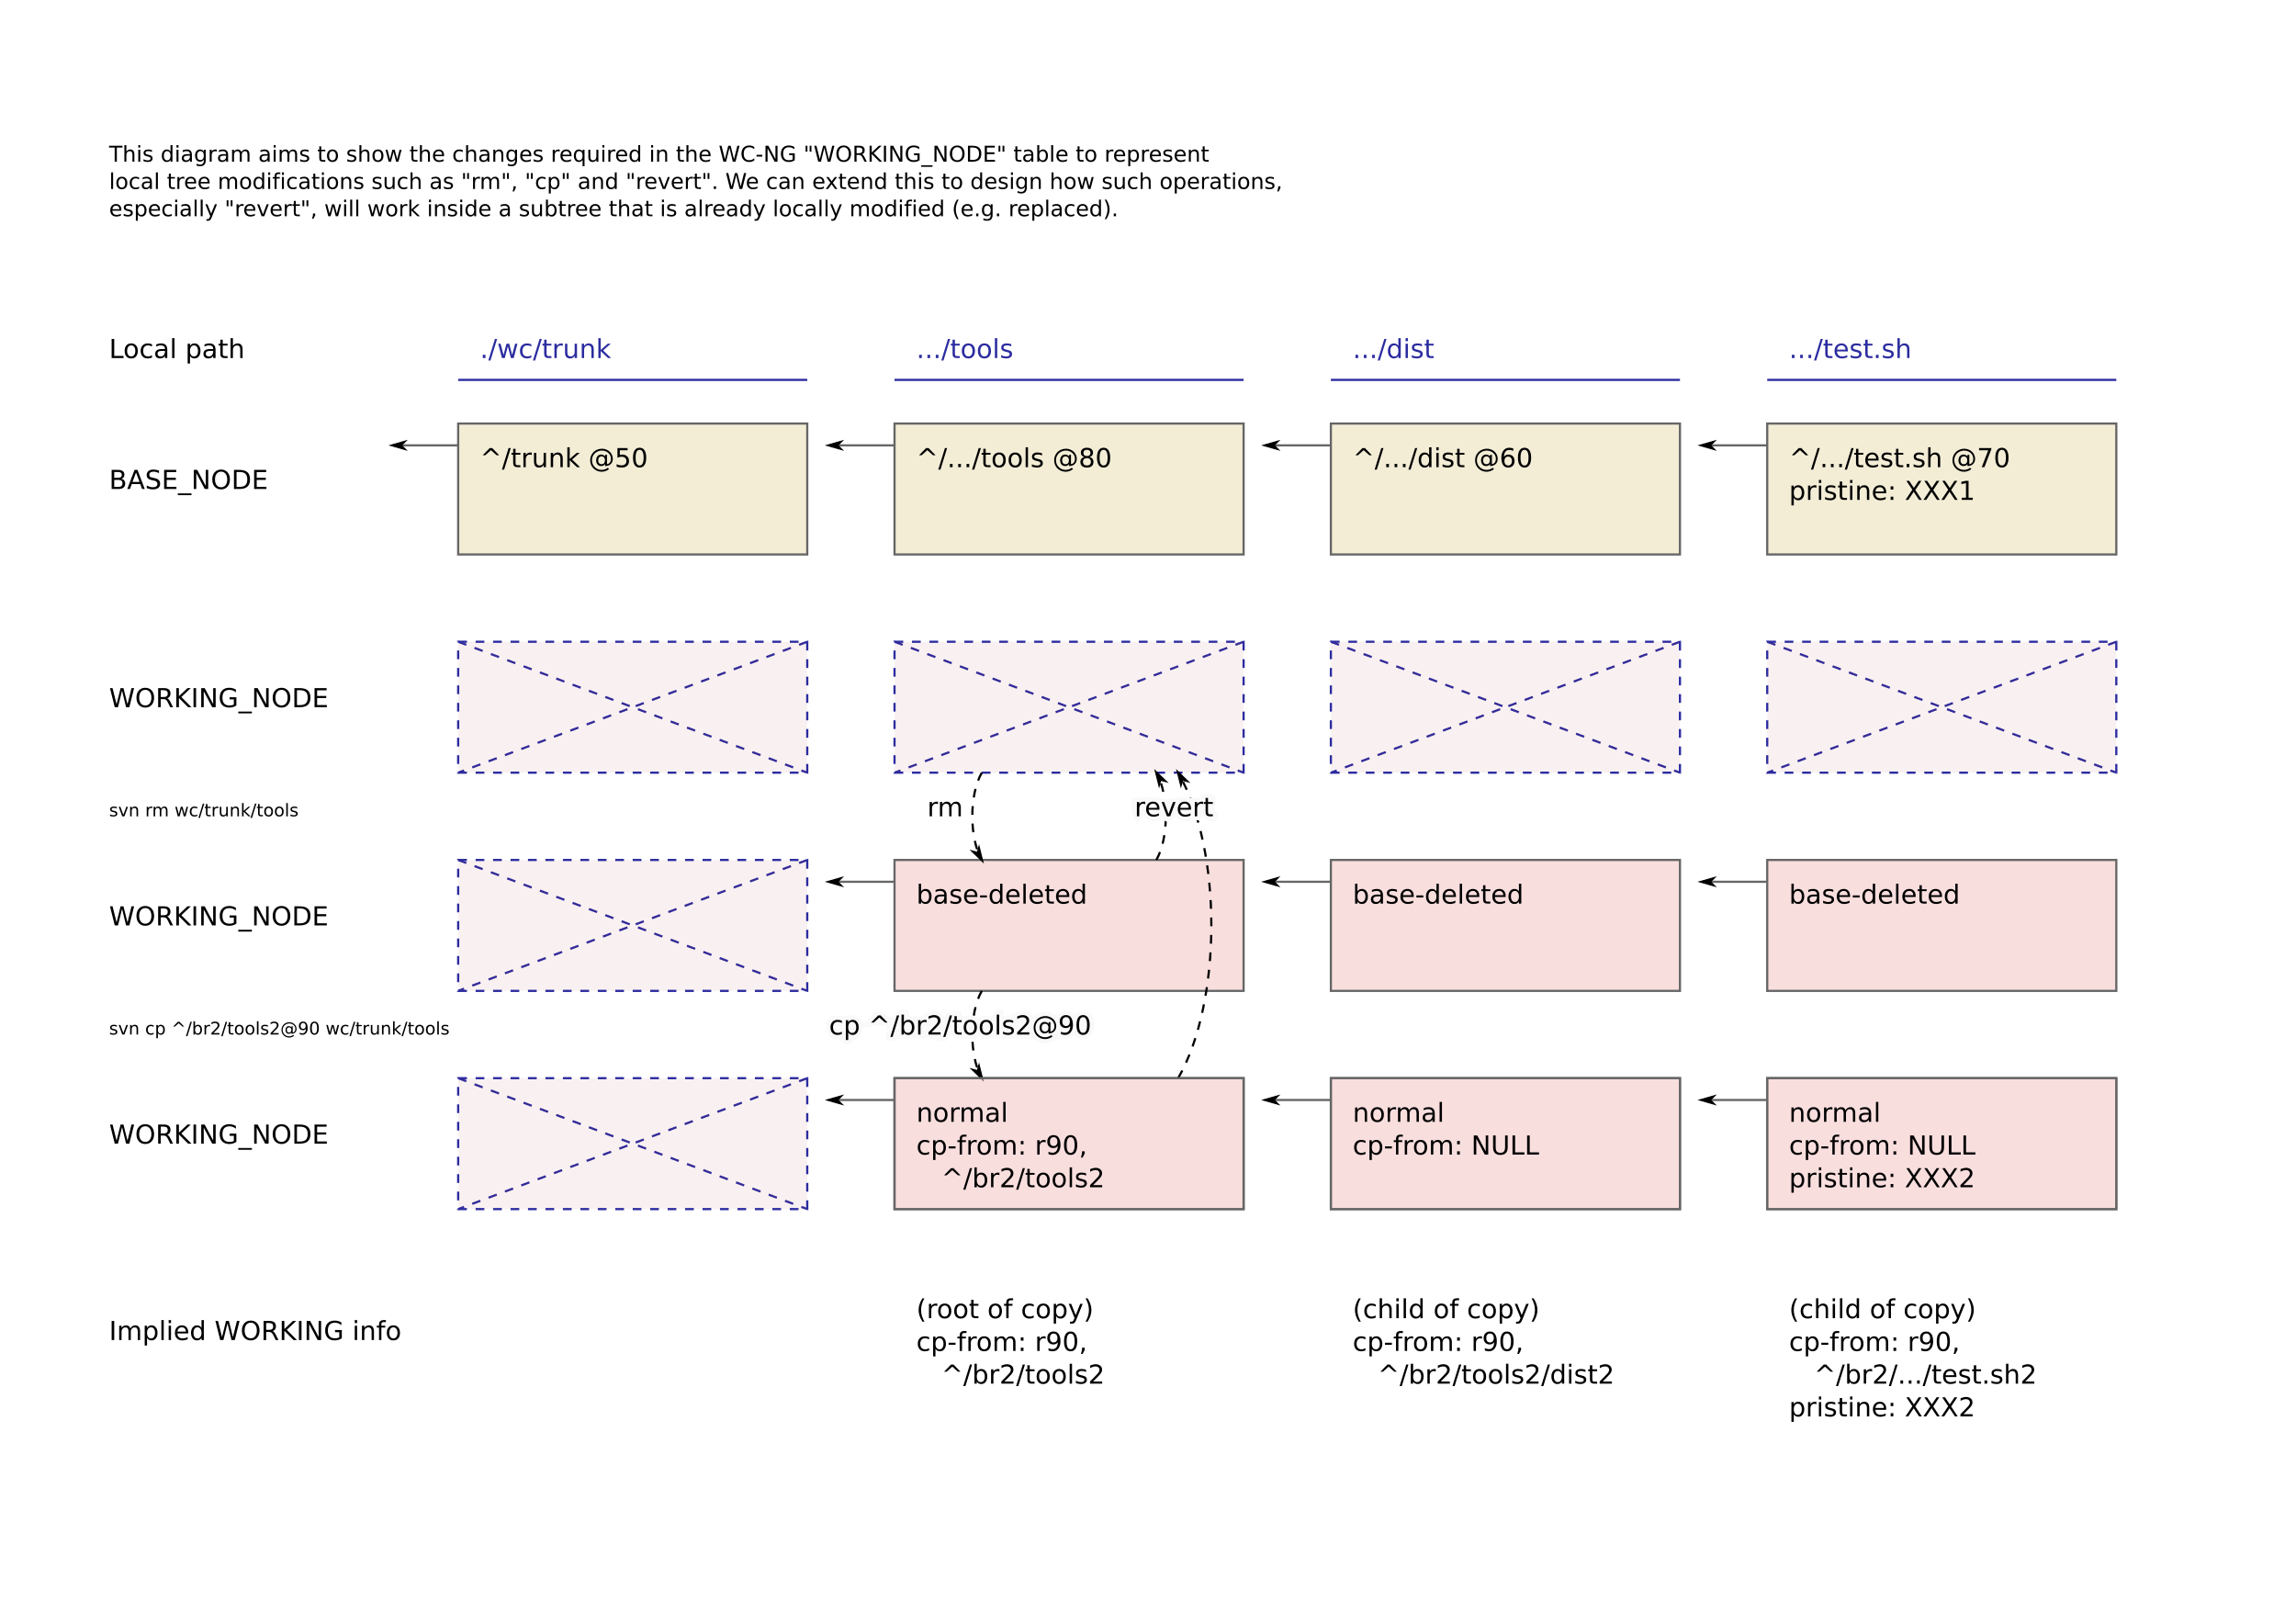
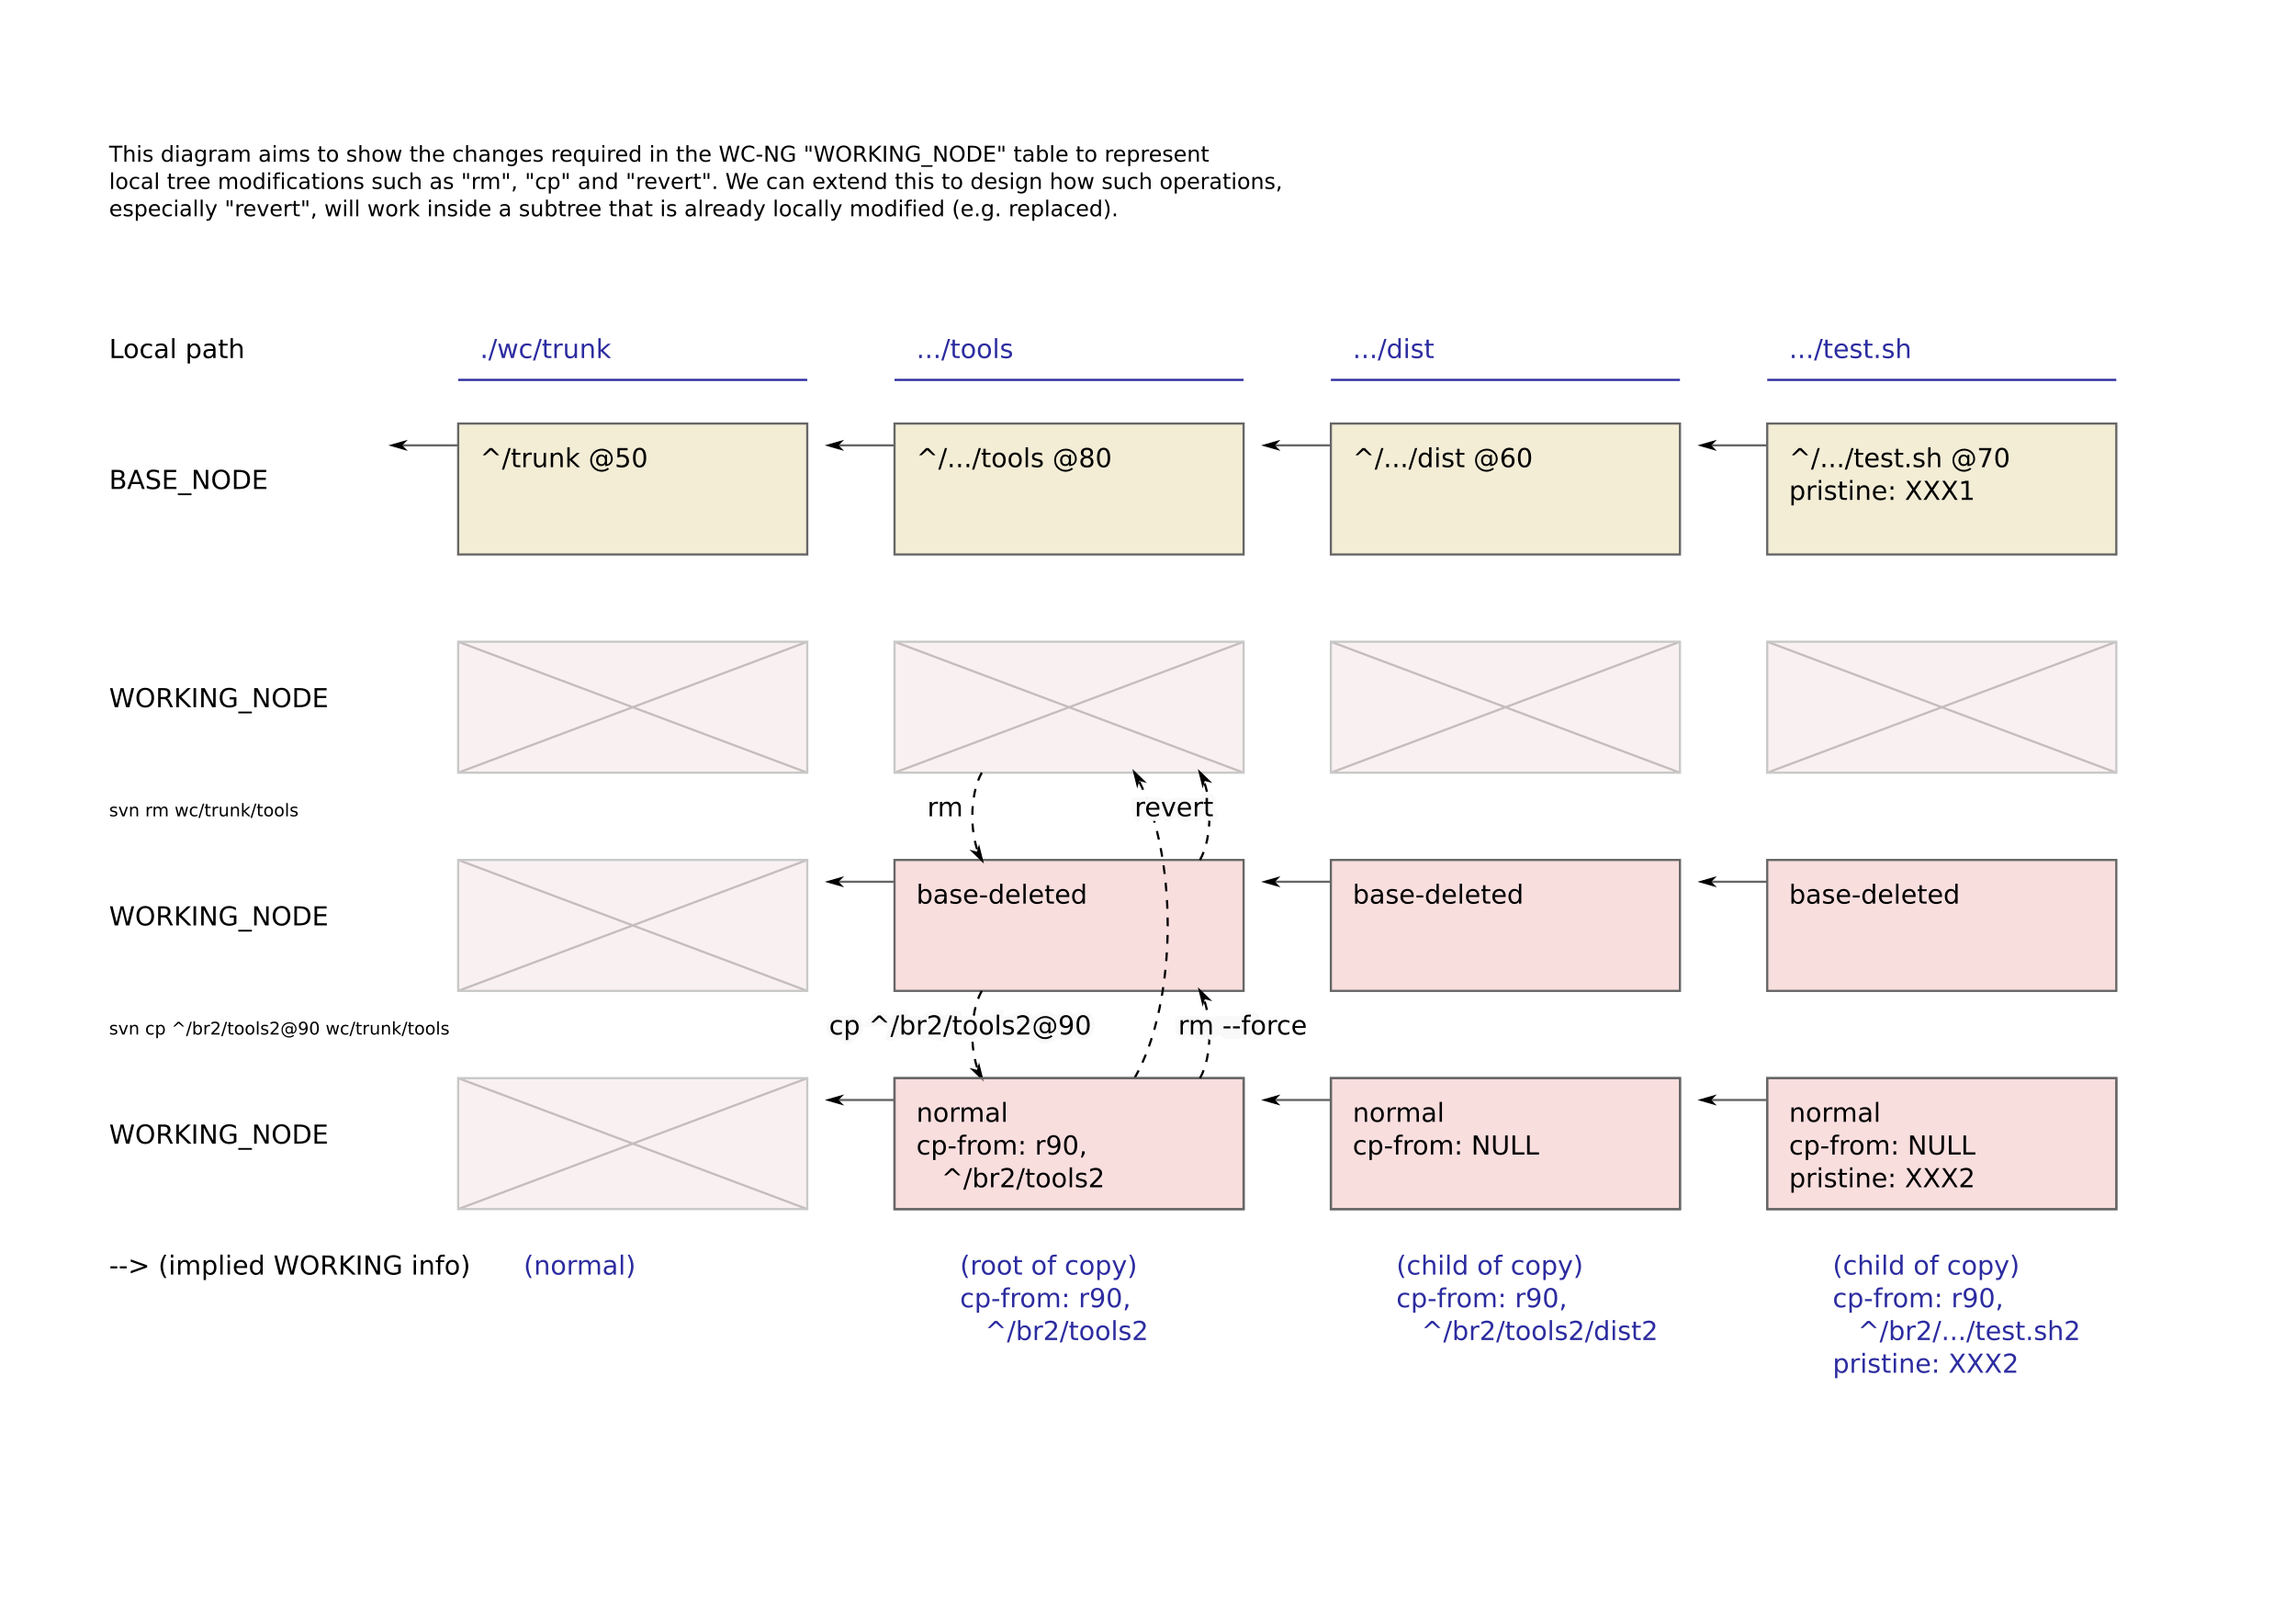
<svg xmlns="http://www.w3.org/2000/svg" xmlns:xlink="http://www.w3.org/1999/xlink" width="1052.362" height="744.094" id="svg2" version="1.1">
  <defs id="defs4">
    <marker orient="auto" refY="0.0" refX="0.0" id="Arrow1Mend" style="overflow:visible;">
      <path id="path3855" d="M 0.0,0.0 L 5.0,-5.0 L -12.5,0.0 L 5.0,5.0 L 0.0,0.0 z " style="fill-rule:evenodd;stroke:#000000;stroke-width:1.0pt;marker-start:none;" transform="scale(0.4) rotate(180) translate(10,0)" />
    </marker>
  </defs>
  <g id="layer1" transform="translate(0,-308.2677)">
    <g id="g4379" transform="translate(170,120)">
      <rect rx="2.7755578e-15" style="fill:#e9ddaf;fill-opacity:0.513;stroke:none" id="rect4315-7" width="160" height="60" x="40" y="382.362" ry="2.7755578e-15" />
      <g transform="translate(-170,-120)" id="g4570">
        <rect style="fill:none;stroke:#666666;stroke-width:1;stroke-miterlimit:4;stroke-opacity:1;stroke-dasharray:none" id="rect2816" width="160" height="60" x="210" y="502.362" rx="0" ry="2.7755578e-15" />
        <path style="fill:none;stroke:#666666;stroke-width:1px;stroke-linecap:butt;stroke-linejoin:miter;stroke-opacity:1;marker-end:url(#Arrow1Mend)" d="m 210,204.094 -30,0" id="path4384" transform="translate(0,308.2677)" />
      </g>
    </g>
    <use x="0" y="0" xlink:href="#g4379" id="use4409" transform="translate(200,-1.9531262e-7)" width="1052.362" height="744.094" />
    <use x="0" y="0" xlink:href="#g4379" id="use4411" transform="translate(400,-1.9531262e-7)" width="1052.362" height="744.094" />
    <use x="0" y="0" xlink:href="#g4379" id="use4413" transform="translate(600,-1.9531262e-7)" width="1052.362" height="744.094" />
    <text xml:space="preserve" style="font-size:8px;font-style:normal;font-weight:normal;fill:#000000;fill-opacity:1;stroke:none;font-family:Bitstream Vera Sans" x="311.429" y="463.791" id="text3683">
      <tspan id="tspan3685" x="311.429" y="463.791" />
    </text>
    <text xml:space="preserve" style="font-size:12;font-style:normal;font-weight:normal;fill:#2c2ca0;fill-opacity:1;stroke:none;font-family:Bitstream Vera Sans" x="220" y="472.362" id="text3667-8">
      <tspan id="tspan3669-4" x="220" y="472.362">./wc/trunk</tspan>
    </text>
    <text xml:space="preserve" style="font-size:12;font-style:normal;font-weight:normal;fill:#2c2ca0;fill-opacity:1;stroke:none;font-family:Bitstream Vera Sans" x="420" y="472.362" id="text3671-0">
      <tspan id="tspan3673-8" x="420" y="472.362">.../tools</tspan>
    </text>
    <text xml:space="preserve" style="font-size:12;font-style:normal;font-weight:normal;fill:#2c2ca0;fill-opacity:1;stroke:none;font-family:Bitstream Vera Sans" x="620" y="472.362" id="text3675-4">
      <tspan id="tspan3677-2" x="620" y="472.362">.../dist</tspan>
    </text>
    <text xml:space="preserve" style="font-size:12;font-style:normal;font-weight:normal;fill:#2c2ca0;fill-opacity:1;stroke:none;font-family:Bitstream Vera Sans" x="820" y="472.362" id="text3679-5">
      <tspan id="tspan3681-4" x="820" y="472.362">.../test.sh</tspan>
    </text>
    <g id="g3765" transform="translate(-200,2.421875e-6)">
-       <path id="path3730" d="m 410,602.362 160,60" style="fill:none;stroke:#2c2ca0;stroke-width:1;stroke-linecap:butt;stroke-linejoin:miter;stroke-opacity:1;stroke-miterlimit:4;stroke-dasharray:4, 4;stroke-dashoffset:0" />
-       <path id="path3732" d="m 570,602.362 -160,60" style="fill:none;stroke:#2c2ca0;stroke-width:1;stroke-linecap:butt;stroke-linejoin:miter;stroke-opacity:1;stroke-miterlimit:4;stroke-dasharray:4, 4;stroke-dashoffset:0" />
-       <rect style="fill:#a02c2c;fill-opacity:0.065;stroke:#2c2ca0;stroke-width:1;stroke-miterlimit:4;stroke-opacity:1;stroke-dasharray:4, 4;stroke-dashoffset:0" id="rect5072" width="160" height="60" x="210" y="294.094" transform="translate(200,308.2677)" rx="2.7755576e-15" ry="2.7755578e-15" />
+       <path id="path3730" d="m 410,602.362 160,60" style="fill:none;stroke:#c8c8c8;stroke-width:1;stroke-linecap:butt;stroke-linejoin:miter;stroke-opacity:1;stroke-miterlimit:4;stroke-dasharray:none;stroke-dashoffset:0" />
+       <path id="path3732" d="m 570,602.362 -160,60" style="fill:none;stroke:#c8c8c8;stroke-width:1;stroke-linecap:butt;stroke-linejoin:miter;stroke-opacity:1;stroke-miterlimit:4;stroke-dasharray:none;stroke-dashoffset:0" />
+       <rect style="fill:#a02c2c;fill-opacity:0.065;stroke:#c8c8c8;stroke-width:1;stroke-miterlimit:4;stroke-opacity:1;stroke-dasharray:none;stroke-dashoffset:0" id="rect5072" width="160" height="60" x="210" y="294.094" transform="translate(200,308.2677)" rx="2.7755576e-15" ry="2.7755578e-15" />
    </g>
    <use x="0" y="0" xlink:href="#g3765" id="use3773" transform="translate(200,2.421875e-6)" width="1052.362" height="744.094" />
    <use x="0" y="0" xlink:href="#g3765" id="use3775" transform="translate(400,0)" width="1052.362" height="744.094" />
    <use x="0" y="0" xlink:href="#g3765" id="use3777" transform="translate(600,0)" width="1052.362" height="744.094" />
    <use x="0" y="0" xlink:href="#g3765" id="use3779" transform="translate(0,100)" width="1052.362" height="744.094" />
    <use x="0" y="0" xlink:href="#g3765" id="use3781" transform="translate(0,200)" width="1052.362" height="744.094" />
    <path style="fill:none;stroke:#2c2ca0;stroke-width:1px;stroke-linecap:butt;stroke-linejoin:miter;stroke-opacity:1" d="m 210,174.094 160,0" id="path3783" transform="translate(0,308.2677)" />
    <use x="0" y="0" xlink:href="#path3783" id="use3785" transform="translate(200,2.4218753e-6)" width="1052.362" height="744.094" style="stroke:#2c2ca0" />
    <use x="0" y="0" xlink:href="#path3783" id="use3787" transform="translate(400,2.4218753e-6)" width="1052.362" height="744.094" style="stroke:#2c2ca0" />
    <use x="0" y="0" xlink:href="#path3783" id="use3789" transform="translate(600,2.4218753e-6)" width="1052.362" height="744.094" style="stroke:#2c2ca0" />
    <use x="0" y="0" xlink:href="#g4570" id="use4580" transform="translate(370,420)" width="1052.362" height="744.094" />
    <g id="g4604">
      <rect style="fill:#f4c0c0;stroke:none;stroke-width:1;stroke-miterlimit:4;stroke-opacity:1;stroke-dasharray:none;fill-opacity:0.513" id="rect3111" width="160" height="60" x="410" y="394.094" transform="translate(0,308.2677)" ry="2.7755578e-15" />
      <use height="744.094" width="1052.362" transform="translate(370,320)" id="use4598" xlink:href="#g4570" y="0" x="0" />
      <text id="text4600" y="722.362" x="420" style="font-size:12px;font-style:normal;font-weight:normal;fill:#000000;fill-opacity:1;stroke:none;font-family:Bitstream Vera Sans" xml:space="preserve">
        <tspan y="722.362" x="420" id="tspan4602">base-deleted</tspan>
      </text>
    </g>
    <use x="0" y="0" xlink:href="#g4604" id="use4609" transform="translate(200,-1.9531262e-7)" width="1052.362" height="744.094" />
    <use x="0" y="0" xlink:href="#g4604" id="use4611" transform="translate(400,-1.9531262e-7)" width="1052.362" height="744.094" />
    <text xml:space="preserve" style="font-size:12px;font-style:normal;font-weight:normal;fill:#000000;fill-opacity:1;stroke:none;font-family:Bitstream Vera Sans" x="50" y="472.362" id="text4613">
      <tspan id="tspan4615" x="50" y="472.362">Local path</tspan>
    </text>
    <text xml:space="preserve" style="font-size:12px;font-style:normal;font-weight:normal;fill:#000000;fill-opacity:1;stroke:none;font-family:Bitstream Vera Sans" x="50" y="532.362" id="text4617">
      <tspan id="tspan4619" x="50" y="532.362">BASE_NODE</tspan>
    </text>
    <text xml:space="preserve" style="font-size:12px;font-style:normal;font-weight:normal;fill:#000000;fill-opacity:1;stroke:none;font-family:Bitstream Vera Sans" x="50" y="632.362" id="text4621">
      <tspan id="tspan4623" x="50" y="632.362">WORKING_NODE</tspan>
    </text>
    <path style="fill:none;stroke:#000000;stroke-width:1;stroke-linecap:butt;stroke-linejoin:miter;stroke-miterlimit:4;stroke-opacity:1;stroke-dasharray:4, 4;stroke-dashoffset:0;marker-end:url(#Arrow1Mend)" d="m 450,662.362 c -5.764,9.984 -5.826,29.909 0,40" id="path4876" />
-     <use x="0" y="0" xlink:href="#path4876" id="use5062" transform="matrix(-1,0,0,-1,980,1364.724)" width="1052.362" height="744.094" />
+     <use x="0" y="0" xlink:href="#path4876" id="use5062" transform="matrix(-1,0,0,-1,1000,1364.724)" width="1052.362" height="744.094" />
    <text xml:space="preserve" style="font-size:12px;font-style:normal;font-weight:normal;fill:#000000;fill-opacity:1;stroke:none;font-family:Bitstream Vera Sans" x="425" y="682.362" id="text5064">
      <tspan id="tspan5066" x="425" y="682.362">rm</tspan>
    </text>
-     <path id="use3041" d="m 540,802.362 c 20.175,-34.944 20.392,-104.681 0,-140" style="fill:none;stroke:#000000;stroke-width:1;stroke-linecap:butt;stroke-linejoin:miter;stroke-miterlimit:4;stroke-opacity:1;stroke-dasharray:4, 4;stroke-dashoffset:0;marker-end:url(#Arrow1Mend)" />
+     <path id="use3041" d="m 520,802.362 c 20.175,-34.944 20.392,-104.681 0,-140" style="fill:none;stroke:#000000;stroke-width:1;stroke-linecap:butt;stroke-linejoin:miter;stroke-miterlimit:4;stroke-opacity:1;stroke-dasharray:4, 4;stroke-dashoffset:0;marker-end:url(#Arrow1Mend)" />
    <g id="g3059">
      <path id="text3051" d="m 550.625,673.656 c -3.553,0.647 -5.355,0.074 -8.844,0.125 -6.067,0.078 -5.269,1.42 -10.344,0.031 -4.128,-0.219 -8.184,-0.049 -12.344,0 -1.62,5.152 1.218,15.411 5.094,8.562 1.664,2.489 6.156,2.735 8.938,1.031 1.985,4.029 5.313,-2.186 6.219,-0.375 3.283,2.954 7.672,0.392 11.375,1.344 0.024,-3.9 -0.458,-2.668 1.312,-0.781 2.792,1.622 7.631,1.321 5.875,-3.125 -3.853,-0.997 2.97,-6.509 -3.219,-8.531 -1.534,0.541 -5.056,-1.392 -4.062,1.719 z" style="font-size:12px;font-style:normal;font-weight:normal;fill:#f9f9f9;fill-opacity:1;stroke:none;font-family:Bitstream Vera Sans" />
      <text id="text5068" y="682.362" x="520" style="font-size:12px;font-style:normal;font-weight:normal;fill:#000000;fill-opacity:1;stroke:none;font-family:Bitstream Vera Sans" xml:space="preserve">
        <tspan y="682.362" x="520" id="tspan5070">revert</tspan>
      </text>
    </g>
    <use x="0" y="0" xlink:href="#text4621" id="use5074" transform="translate(0,100)" width="1052.362" height="744.094" />
    <use x="0" y="0" xlink:href="#text4621" id="use5076" transform="translate(0,200)" width="1052.362" height="744.094" />
    <use x="0" y="0" xlink:href="#path4876" id="use5078" transform="translate(0,100)" width="1052.362" height="744.094" />
    <g id="g3070">
      <path id="text3064" d="m 411.25,771.625 c -3.321,5.569 -3.844,0.804 -9.594,0 -2.118,0.652 -5.835,8.938 -6.719,4.531 -2.58,-4.33 -8.269,-1.788 -12.281,-2.375 -6.373,1.147 -4.514,12.048 2,10.719 1.042,1.961 5.802,4.088 6.781,0.031 2.665,-0.32 4.33,-3.094 4.125,-5.656 4.301,0.817 11.454,-3.179 11.278,1.909 -3.781,8.051 4.638,2.728 6.409,3.591 3.456,0.549 5.836,-0.803 8.688,0 5.776,-1.422 8.967,2.828 13.172,0.139 0.123,-4.601 1.984,0.768 4.609,-0.139 2.764,-0.521 6.447,1.208 8.781,-1.344 1.57,1.781 4.491,1.951 6.438,0.719 3.183,1.391 8.445,0.358 12.312,0.625 3.573,0.014 6.476,-0.746 9.219,1.594 4.454,2.213 7.731,-2.972 11.875,-1.438 2.569,0.562 3.934,-3.618 5.594,-0.688 4.932,2.915 8.892,-3.348 7.438,-7.781 -0.177,-4.764 -6.638,-5.786 -8.906,-2.844 -2.119,-3.093 -6.928,-1.519 -8.375,0.594 -2.899,-3.192 -8.419,-1.694 -10.688,0.344 -1.694,-4.182 -8.522,-2.759 -9.719,-0.438 -2.267,-0.443 -5.015,1.611 -3.688,-2.469 -5.508,-2.502 -3.492,4.156 -6.781,2.469 -2.731,-1.027 -4.49,2.667 -6.531,0.25 -2.232,-1.288 -6.62,1.86 -6.062,-2.031 -3.479,-2.578 -8.727,2.663 -7.969,2 -1.987,-3.901 -8.153,-2.559 -9.781,-0.125 -2.57,-0.298 -4.777,0.972 -6.531,-0.562 1.338,-3.325 -4.043,-1.862 -5.094,-1.625 z m 16.156,5 c -1.027,1.424 -0.866,-0.015 0,0 z m 40.656,0 c -2.21,3.075 -2.579,0.664 0,0 z m -84.125,1.938 c 3.527,0.218 -1.143,2.248 0,0 z m 41,0.594 c -1.568,3.08 -1.504,-2.035 0,0 z" style="font-size:12px;font-style:normal;font-weight:normal;fill:#f9f9f9;fill-opacity:1;stroke:none;font-family:Bitstream Vera Sans" />
      <text id="text5080" y="782.362" x="380" style="font-size:12px;font-style:normal;font-weight:normal;fill:#000000;fill-opacity:1;stroke:none;font-family:Bitstream Vera Sans" xml:space="preserve">
        <tspan y="782.362" x="380" id="tspan5082">cp ^/br2/tools2@90</tspan>
      </text>
    </g>
    <rect rx="2.7755578e-15" style="fill:#f4c0c0;fill-opacity:0.513;stroke:#666666;stroke-width:1;stroke-miterlimit:4;stroke-opacity:1;stroke-dasharray:none" id="rect3111-0" width="160" height="60" x="410" y="802.362" ry="2.7755578e-15" />
    <text xml:space="preserve" style="font-size:12px;font-style:normal;font-weight:normal;fill:#000000;fill-opacity:1;stroke:none;font-family:Bitstream Vera Sans" x="420" y="822.362" id="text5084">
      <tspan id="tspan5086" x="420" y="822.362">normal</tspan>
      <tspan x="420" y="837.362" id="tspan5088">cp-from: r90,</tspan>
      <tspan x="420" y="852.362" id="tspan5090">   ^/br2/tools2</tspan>
    </text>
    <use x="0" y="0" xlink:href="#g4570" id="use3075" transform="translate(570,420)" width="1052.362" height="744.094" />
    <use x="0" y="0" xlink:href="#g4570" id="use3077" transform="translate(770,420)" width="1052.362" height="744.094" />
    <use x="0" y="0" xlink:href="#rect3111-0" id="use3913" transform="translate(200,-1.9531262e-7)" width="1052.362" height="744.094" />
    <text id="text3079" y="822.362" x="620" style="font-size:12px;font-style:normal;font-weight:normal;fill:#000000;fill-opacity:1;stroke:none;font-family:Bitstream Vera Sans" xml:space="preserve">
      <tspan y="822.362" x="620" id="tspan3081">normal</tspan>
      <tspan id="tspan3085" y="837.362" x="620">cp-from: NULL</tspan>
    </text>
    <use x="0" y="0" xlink:href="#rect3111-0" id="use3915" transform="translate(400,-1.9531262e-7)" width="1052.362" height="744.094" />
    <text xml:space="preserve" style="font-size:12px;font-style:normal;font-weight:normal;fill:#000000;fill-opacity:1;stroke:none;font-family:Bitstream Vera Sans" x="820" y="822.362" id="text3087">
      <tspan id="tspan3089" x="820" y="822.362">normal</tspan>
      <tspan x="820" y="837.362" id="tspan3093">cp-from: NULL</tspan>
      <tspan x="820" y="852.362" id="tspan3101">pristine: XXX2</tspan>
    </text>
    <text xml:space="preserve" style="font-size:12;font-style:normal;font-weight:normal;fill:#000000;fill-opacity:1;stroke:none;font-family:Bitstream Vera Sans" x="220" y="522.362" id="text3667">
      <tspan id="tspan3669" x="220" y="522.362">^/trunk @50</tspan>
    </text>
    <text xml:space="preserve" style="font-size:12;font-style:normal;font-weight:normal;fill:#000000;fill-opacity:1;stroke:none;font-family:Bitstream Vera Sans" x="420" y="522.362" id="text3671">
      <tspan id="tspan3673" x="420" y="522.362">^/.../tools @80</tspan>
    </text>
    <text xml:space="preserve" style="font-size:12;font-style:normal;font-weight:normal;fill:#000000;fill-opacity:1;stroke:none;font-family:Bitstream Vera Sans" x="620" y="522.362" id="text3675">
      <tspan id="tspan3677" x="620" y="522.362">^/.../dist @60</tspan>
    </text>
    <text xml:space="preserve" style="font-size:12px;font-style:normal;font-weight:normal;fill:#000000;fill-opacity:1;stroke:none;font-family:Bitstream Vera Sans" x="820" y="522.362" id="text3679">
      <tspan id="tspan3681" x="820" y="522.362">^/.../test.sh @70</tspan>
      <tspan x="820" y="537.362" id="tspan3099">pristine: XXX1</tspan>
    </text>
    <text xml:space="preserve" style="font-size:8px;font-style:normal;font-weight:normal;fill:#000000;fill-opacity:1;stroke:none;font-family:Bitstream Vera Sans" x="50" y="682.362" id="text3103">
      <tspan id="tspan3105" x="50" y="682.362">svn rm wc/trunk/tools</tspan>
    </text>
    <text xml:space="preserve" style="font-size:8px;font-style:normal;font-weight:normal;fill:#000000;fill-opacity:1;stroke:none;font-family:Bitstream Vera Sans" x="50" y="782.362" id="text3107">
      <tspan id="tspan3109" x="50" y="782.362">svn cp ^/br2/tools2@90 wc/trunk/tools</tspan>
    </text>
    <text xml:space="preserve" style="font-size:8px;font-style:normal;font-weight:normal;fill:#000000;fill-opacity:1;stroke:none;font-family:Bitstream Vera Sans" x="50" y="382.362" id="text4415">
      <tspan id="tspan4417" x="50" y="382.362" style="font-size:10px">This diagram aims to show the changes required in the WC-NG "WORKING_NODE" table to represent </tspan>
      <tspan x="50" y="394.862" id="tspan4421" style="font-size:10px">local tree modifications such as "rm", "cp" and "revert". We can extend this to design how such operations, </tspan>
      <tspan x="50" y="407.362" id="tspan4425" style="font-size:10px">especially "revert", will work inside a subtree that is already locally modified (e.g. replaced).</tspan>
    </text>
-     <text xml:space="preserve" style="font-size:12px;font-style:normal;font-weight:normal;fill:#000000;fill-opacity:1;stroke:none;font-family:Bitstream Vera Sans" x="420" y="912.362" id="text5084-9">
-       <tspan id="tspan5086-6" x="420" y="912.362">(root of copy)</tspan>
-       <tspan x="420" y="927.362" id="tspan5088-0">cp-from: r90,</tspan>
-       <tspan x="420" y="942.362" id="tspan5090-7">   ^/br2/tools2</tspan>
+     <text xml:space="preserve" style="font-size:12px;font-style:normal;font-weight:normal;fill:#2c2ca0;fill-opacity:1;stroke:none;font-family:Bitstream Vera Sans" x="440" y="892.362" id="text5084-9">
+       <tspan id="tspan5086-6" x="440" y="892.362">(root of copy)</tspan>
+       <tspan x="440" y="907.362" id="tspan5088-0">cp-from: r90,</tspan>
+       <tspan x="440" y="922.362" id="tspan5090-7">   ^/br2/tools2</tspan>
    </text>
-     <text id="text3079-0" y="912.362" x="620" style="font-size:12px;font-style:normal;font-weight:normal;fill:#000000;fill-opacity:1;stroke:none;font-family:Bitstream Vera Sans" xml:space="preserve">
-       <tspan y="912.362" x="620" id="tspan3081-1">(child of copy)</tspan>
-       <tspan id="tspan3083" y="927.362" x="620">cp-from: r90,</tspan>
-       <tspan id="tspan3085-0" y="942.362" x="620">   ^/br2/tools2/dist2</tspan>
+     <text id="text3079-0" y="892.362" x="640" style="font-size:12px;font-style:normal;font-weight:normal;fill:#2c2ca0;fill-opacity:1;stroke:none;font-family:Bitstream Vera Sans" xml:space="preserve">
+       <tspan y="892.362" x="640" id="tspan3081-1">(child of copy)</tspan>
+       <tspan id="tspan3083" y="907.362" x="640">cp-from: r90,</tspan>
+       <tspan id="tspan3085-0" y="922.362" x="640">   ^/br2/tools2/dist2</tspan>
    </text>
-     <text xml:space="preserve" style="font-size:12px;font-style:normal;font-weight:normal;fill:#000000;fill-opacity:1;stroke:none;font-family:Bitstream Vera Sans" x="820" y="912.362" id="text3087-1">
-       <tspan id="tspan3089-3" x="820" y="912.362">(child of copy)</tspan>
-       <tspan x="820" y="927.362" id="tspan3091">cp-from: r90,</tspan>
-       <tspan x="820" y="942.362" id="tspan3093-7">   ^/br2/.../test.sh2</tspan>
-       <tspan x="820" y="957.362" id="tspan3101-7">pristine: XXX2</tspan>
+     <text xml:space="preserve" style="font-size:12px;font-style:normal;font-weight:normal;fill:#2c2ca0;fill-opacity:1;stroke:none;font-family:Bitstream Vera Sans" x="840" y="892.362" id="text3087-1">
+       <tspan id="tspan3089-3" x="840" y="892.362">(child of copy)</tspan>
+       <tspan x="840" y="907.362" id="tspan3091">cp-from: r90,</tspan>
+       <tspan x="840" y="922.362" id="tspan3093-7">   ^/br2/.../test.sh2</tspan>
+       <tspan x="840" y="937.362" id="tspan3101-7">pristine: XXX2</tspan>
    </text>
-     <text xml:space="preserve" style="font-size:8px;font-style:normal;font-weight:normal;fill:#000000;fill-opacity:1;stroke:none;font-family:Bitstream Vera Sans" x="50" y="922.362" id="text3041">
-       <tspan id="tspan3043" x="50" y="922.362" style="font-size:12px">Implied WORKING info</tspan>
+     <text xml:space="preserve" style="font-size:8px;font-style:normal;font-weight:normal;fill:#000000;fill-opacity:1;stroke:none;font-family:Bitstream Vera Sans" x="50" y="892.362" id="text3041">
+       <tspan id="tspan3043" x="50" y="892.362" style="font-size:12px">--&gt; (implied WORKING info)</tspan>
+     </text>
+     <use x="0" y="0" xlink:href="#use5062" id="use3045" transform="translate(0,99.99996)" width="1052.362" height="744.094" />
+     <g id="g3047" transform="translate(20,100)">
+       <path style="font-size:12px;font-style:normal;font-weight:normal;fill:#f9f9f9;fill-opacity:1;stroke:none;font-family:Bitstream Vera Sans" d="m 550.625,673.656 c -3.553,0.647 -5.355,0.074 -8.844,0.125 -6.067,0.078 -5.269,1.42 -10.344,0.031 -4.128,-0.219 -8.184,-0.049 -12.344,0 -1.62,5.152 1.218,15.411 5.094,8.562 1.664,2.489 6.156,2.735 8.938,1.031 1.985,4.029 5.313,-2.186 6.219,-0.375 3.283,2.954 7.672,0.392 11.375,1.344 0.024,-3.9 -0.458,-2.668 1.312,-0.781 2.792,1.622 7.631,1.321 5.875,-3.125 -3.853,-0.997 2.97,-6.509 -3.219,-8.531 -1.534,0.541 -5.056,-1.392 -4.062,1.719 z" id="path3049" />
+       <text xml:space="preserve" style="font-size:12px;font-style:normal;font-weight:normal;fill:#000000;fill-opacity:1;stroke:none;font-family:Bitstream Vera Sans" x="520" y="682.362" id="text3052">
+         <tspan id="tspan3054" x="520" y="682.362">rm --force</tspan>
+       </text>
+     </g>
+     <text id="text3982" y="892.362" x="240" style="font-size:12px;font-style:normal;font-weight:normal;fill:#2c2ca0;fill-opacity:1;stroke:none;font-family:Bitstream Vera Sans" xml:space="preserve">
+       <tspan id="tspan3988" y="892.362" x="240">(normal)</tspan>
    </text>
  </g>
</svg>
